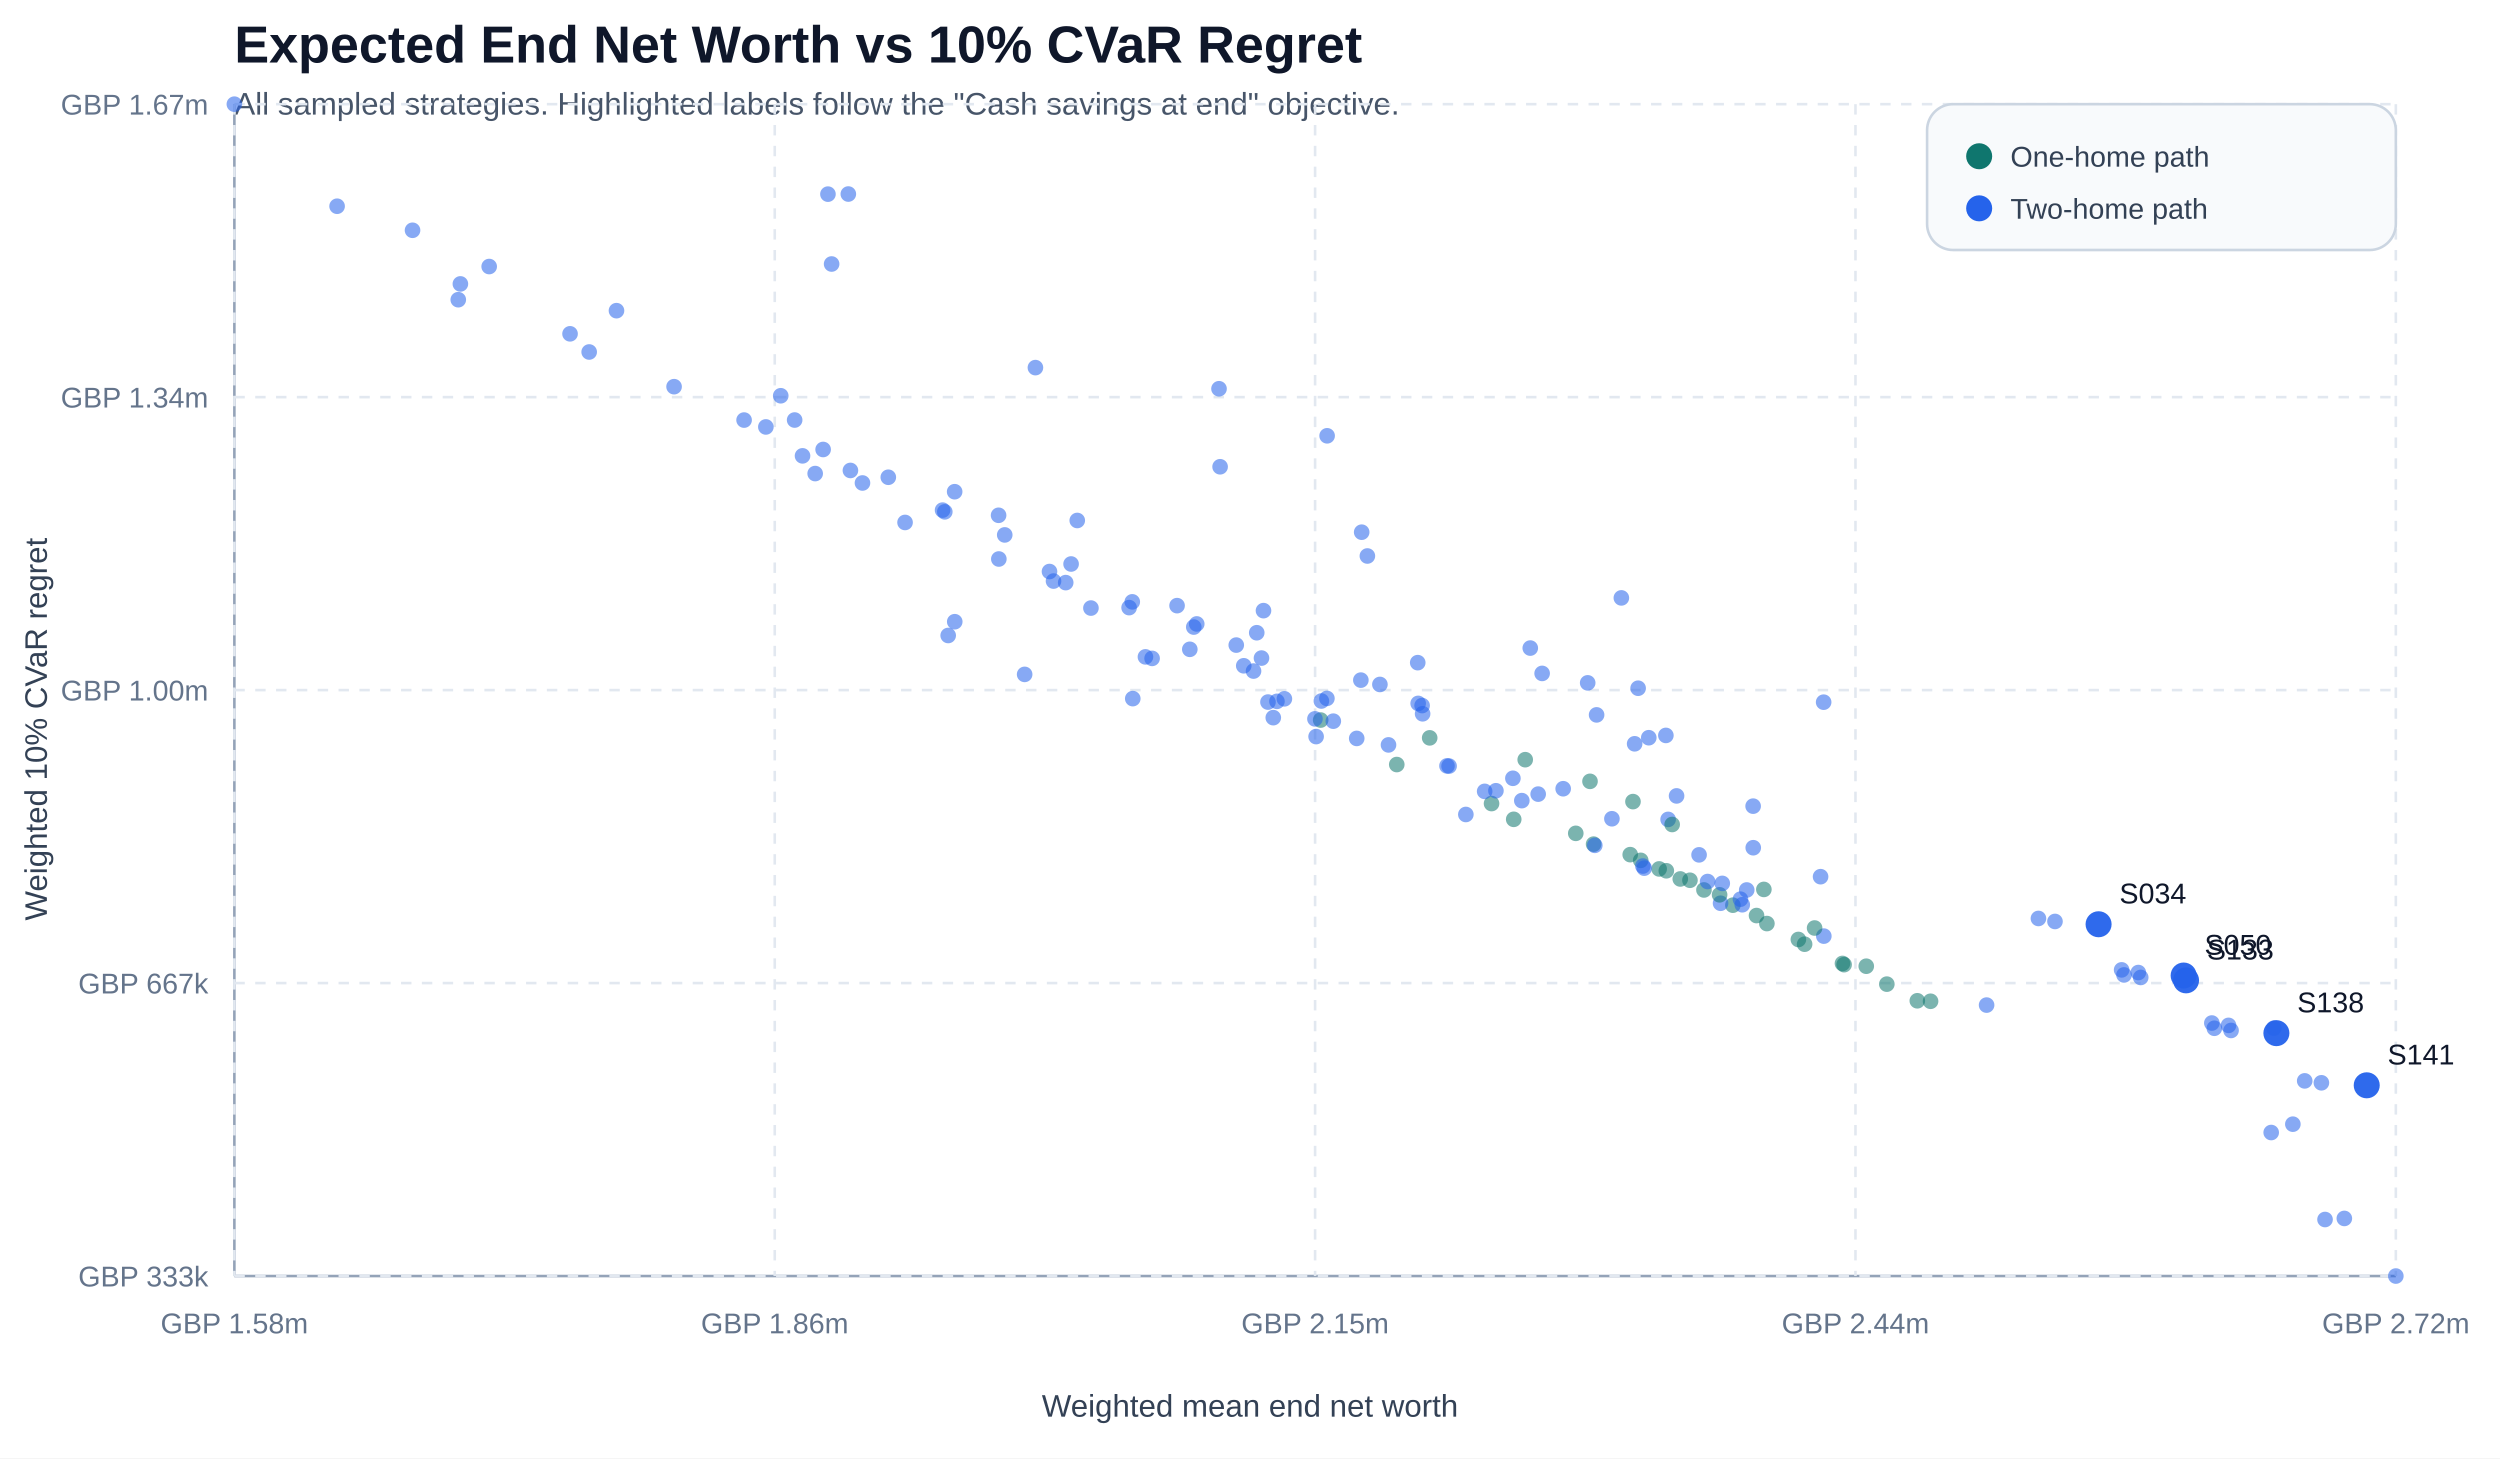
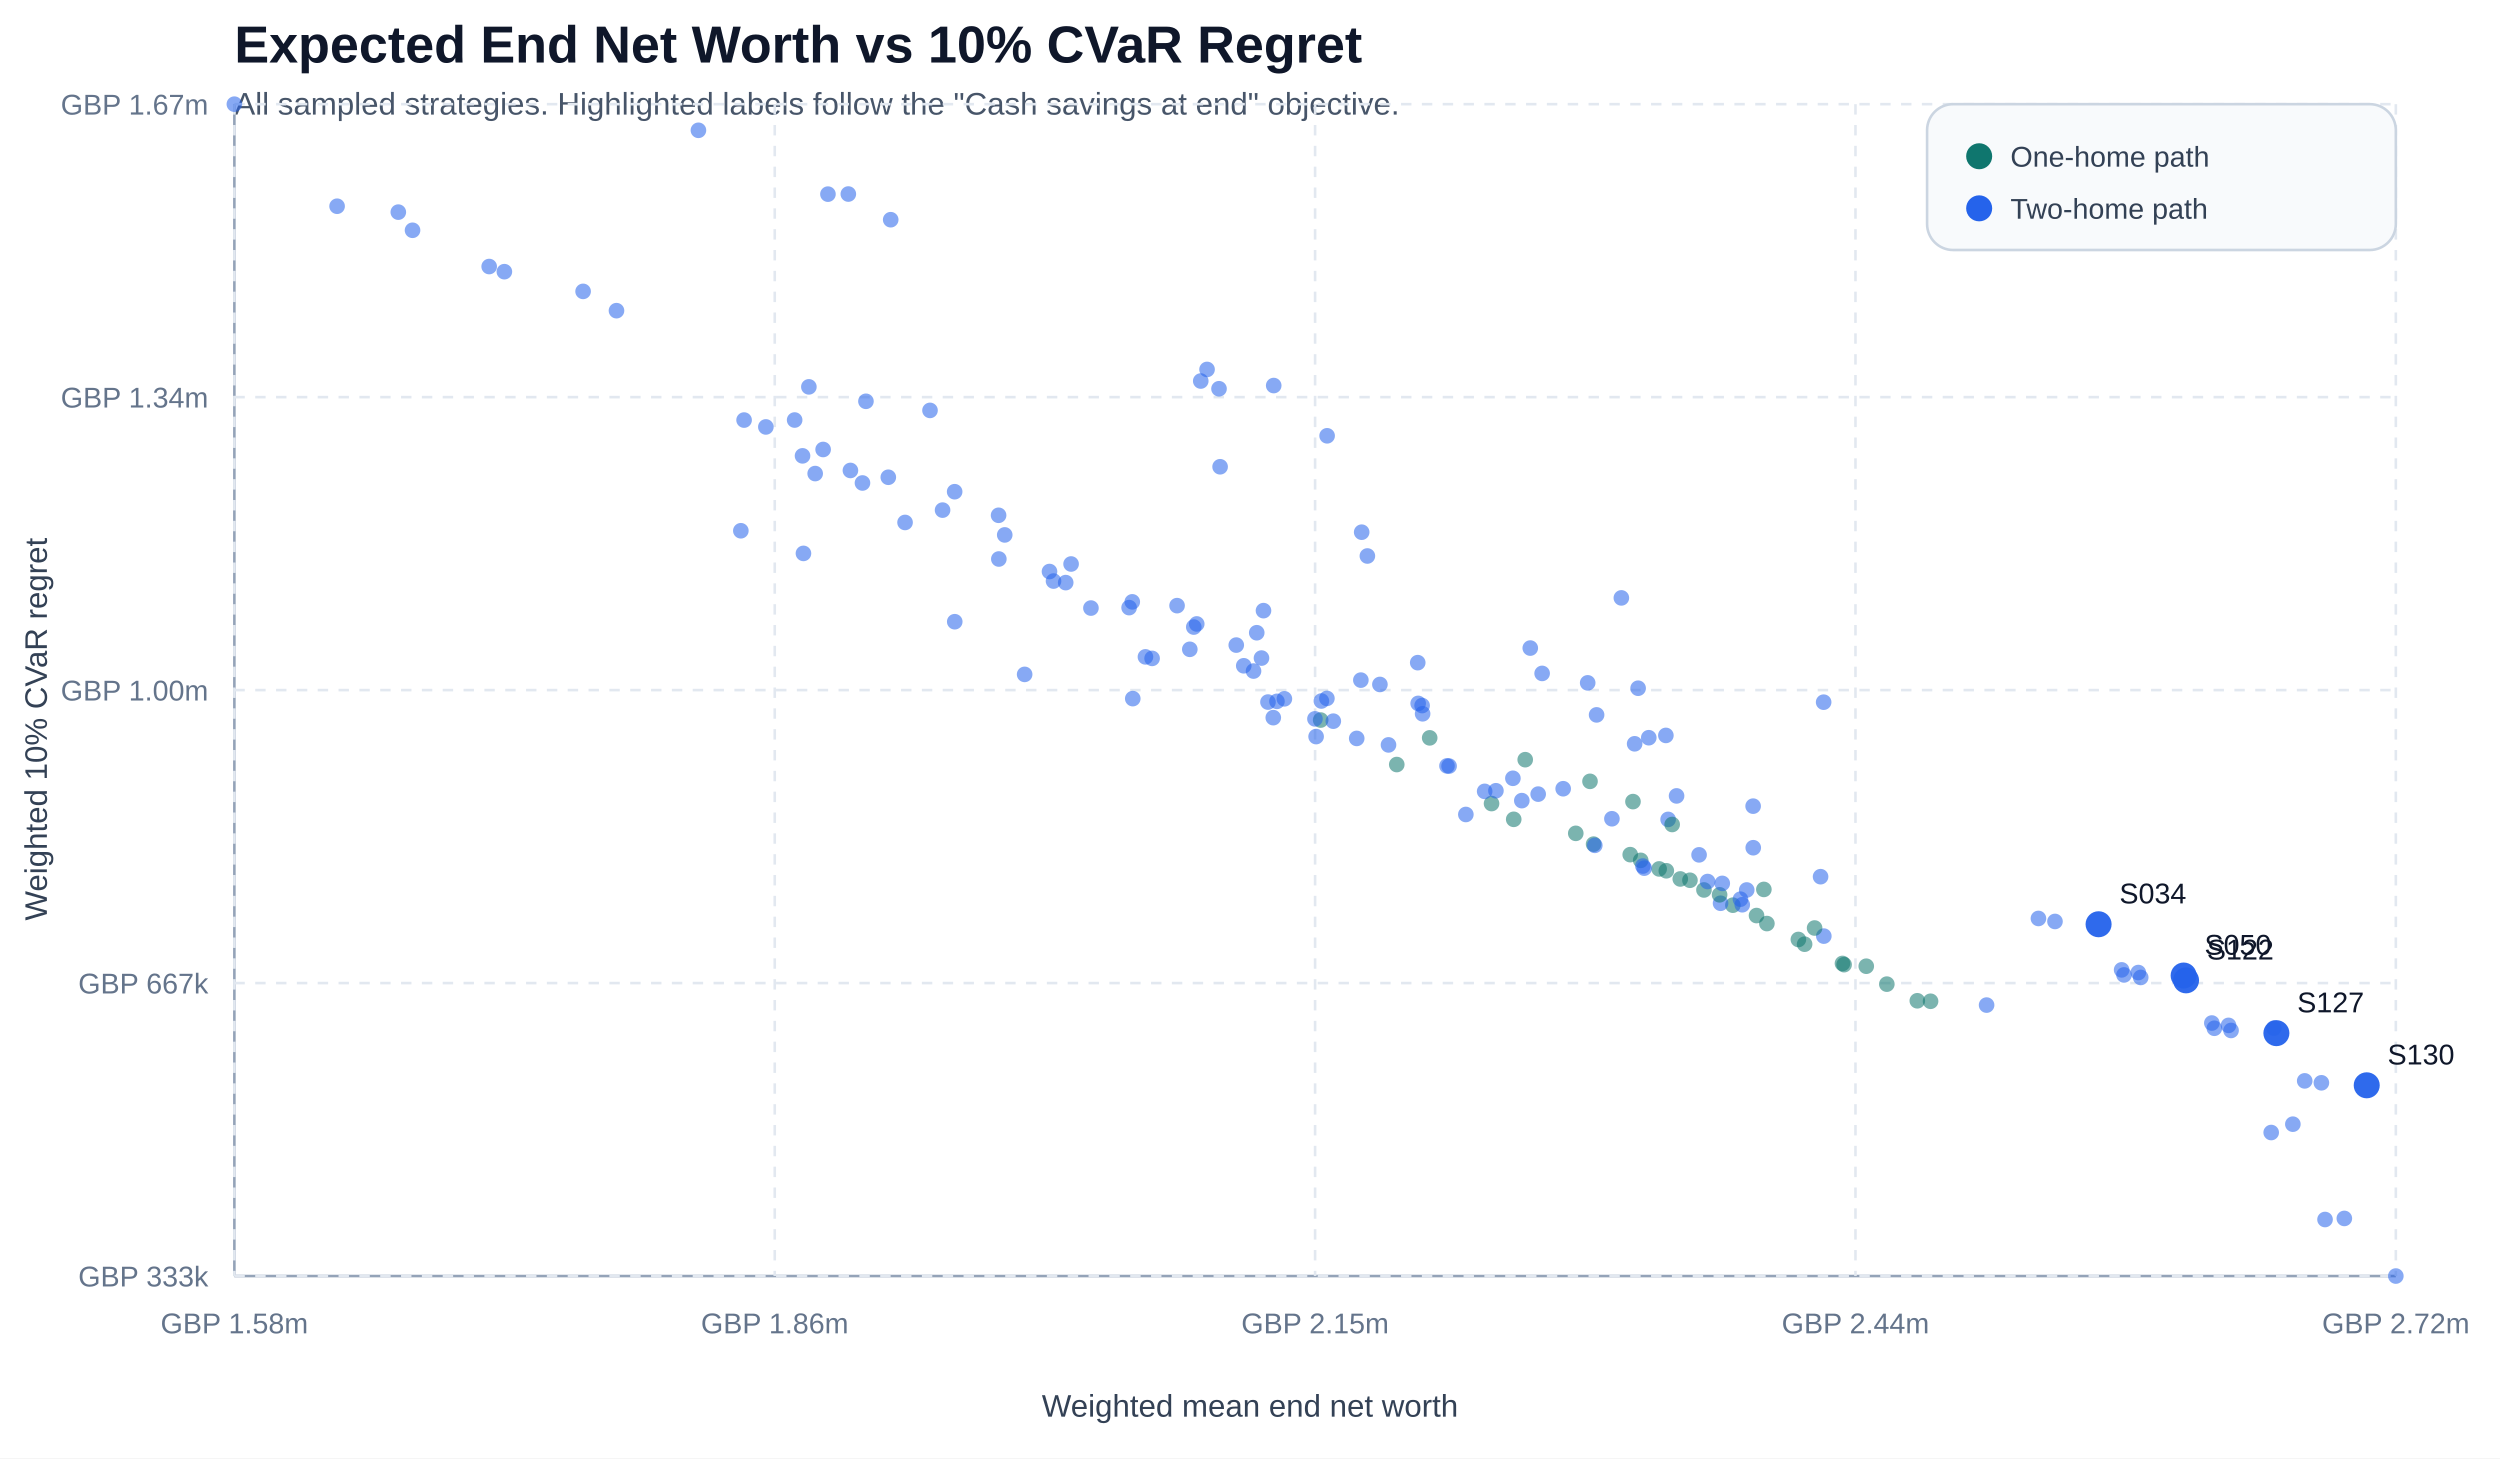
<svg xmlns="http://www.w3.org/2000/svg" width="960" height="560" viewBox="0 0 960 560">
  <rect width="960" height="560" fill="#ffffff" />
  <text x="90" y="24" font-size="20" font-family="Arial, sans-serif" font-weight="700" fill="#0f172a">Expected End Net Worth vs 10% CVaR Regret</text>
  <text x="90" y="44" font-size="12" font-family="Arial, sans-serif" fill="#475569">All sampled strategies. Highlighted labels follow the "Cash savings at end" objective.</text>
  <line x1="90" y1="490" x2="920" y2="490" stroke="#94a3b8" />
  <line x1="90" y1="40" x2="90" y2="490" stroke="#94a3b8" />
  <line x1="90" y1="40" x2="90" y2="490" stroke="#e2e8f0" stroke-dasharray="4 4" />
  <line x1="90" y1="490" x2="920" y2="490" stroke="#e2e8f0" stroke-dasharray="4 4" />
  <text x="90" y="512" text-anchor="middle" font-size="11" font-family="Arial, sans-serif" fill="#64748b">GBP 1.58m</text>
  <text x="80" y="494" text-anchor="end" font-size="11" font-family="Arial, sans-serif" fill="#64748b">GBP 333k</text>
  <line x1="297.5" y1="40" x2="297.5" y2="490" stroke="#e2e8f0" stroke-dasharray="4 4" />
  <line x1="90" y1="377.5" x2="920" y2="377.5" stroke="#e2e8f0" stroke-dasharray="4 4" />
  <text x="297.5" y="512" text-anchor="middle" font-size="11" font-family="Arial, sans-serif" fill="#64748b">GBP 1.86m</text>
  <text x="80" y="381.5" text-anchor="end" font-size="11" font-family="Arial, sans-serif" fill="#64748b">GBP 667k</text>
  <line x1="505" y1="40" x2="505" y2="490" stroke="#e2e8f0" stroke-dasharray="4 4" />
  <line x1="90" y1="265" x2="920" y2="265" stroke="#e2e8f0" stroke-dasharray="4 4" />
  <text x="505" y="512" text-anchor="middle" font-size="11" font-family="Arial, sans-serif" fill="#64748b">GBP 2.15m</text>
  <text x="80" y="269" text-anchor="end" font-size="11" font-family="Arial, sans-serif" fill="#64748b">GBP 1.00m</text>
  <line x1="712.5" y1="40" x2="712.5" y2="490" stroke="#e2e8f0" stroke-dasharray="4 4" />
  <line x1="90" y1="152.5" x2="920" y2="152.5" stroke="#e2e8f0" stroke-dasharray="4 4" />
  <text x="712.5" y="512" text-anchor="middle" font-size="11" font-family="Arial, sans-serif" fill="#64748b">GBP 2.44m</text>
  <text x="80" y="156.5" text-anchor="end" font-size="11" font-family="Arial, sans-serif" fill="#64748b">GBP 1.34m</text>
  <line x1="920" y1="40" x2="920" y2="490" stroke="#e2e8f0" stroke-dasharray="4 4" />
  <line x1="90" y1="40" x2="920" y2="40" stroke="#e2e8f0" stroke-dasharray="4 4" />
  <text x="920" y="512" text-anchor="middle" font-size="11" font-family="Arial, sans-serif" fill="#64748b">GBP 2.72m</text>
  <text x="80" y="44" text-anchor="end" font-size="11" font-family="Arial, sans-serif" fill="#64748b">GBP 1.67m</text>
  <polyline points="920,490" fill="none" stroke="#0f766e" stroke-width="2.5" />
  <circle cx="536.357" cy="293.584" r="3" fill="#0f766e" opacity="0.55" />
  <circle cx="581.266" cy="314.62" r="3" fill="#0f766e" opacity="0.55" />
  <circle cx="572.752" cy="308.566" r="3" fill="#0f766e" opacity="0.55" />
  <circle cx="611.939" cy="324.148" r="3" fill="#0f766e" opacity="0.55" />
  <circle cx="605.093" cy="320.006" r="3" fill="#0f766e" opacity="0.55" />
  <circle cx="626.005" cy="328.182" r="3" fill="#0f766e" opacity="0.55" />
  <circle cx="630.032" cy="330.374" r="3" fill="#0f766e" opacity="0.55" />
  <circle cx="507.136" cy="276.5" r="3" fill="#0f766e" opacity="0.55" />
  <circle cx="637.111" cy="333.664" r="3" fill="#0f766e" opacity="0.55" />
  <circle cx="548.999" cy="283.337" r="3" fill="#0f766e" opacity="0.55" />
  <circle cx="493.206" cy="268.352" r="3" fill="#2563eb" opacity="0.55" />
  <circle cx="639.868" cy="334.378" r="3" fill="#0f766e" opacity="0.55" />
  <circle cx="556.45" cy="294.17" r="3" fill="#2563eb" opacity="0.55" />
  <circle cx="533.185" cy="286.042" r="3" fill="#2563eb" opacity="0.55" />
  <circle cx="612.4" cy="324.614" r="3" fill="#2563eb" opacity="0.55" />
  <circle cx="645.226" cy="337.518" r="3" fill="#0f766e" opacity="0.55" />
  <circle cx="585.684" cy="291.719" r="3" fill="#0f766e" opacity="0.55" />
  <circle cx="456.886" cy="249.338" r="3" fill="#2563eb" opacity="0.55" />
  <circle cx="555.642" cy="294.105" r="3" fill="#2563eb" opacity="0.55" />
  <circle cx="507.412" cy="269.185" r="3" fill="#2563eb" opacity="0.55" />
  <circle cx="418.918" cy="233.496" r="3" fill="#2563eb" opacity="0.55" />
  <circle cx="584.376" cy="307.441" r="3" fill="#2563eb" opacity="0.55" />
  <circle cx="481.358" cy="257.686" r="3" fill="#2563eb" opacity="0.55" />
  <circle cx="648.939" cy="338.018" r="3" fill="#0f766e" opacity="0.55" />
  <circle cx="654.322" cy="341.744" r="3" fill="#0f766e" opacity="0.55" />
  <circle cx="477.601" cy="255.661" r="3" fill="#2563eb" opacity="0.55" />
  <circle cx="630.873" cy="332.556" r="3" fill="#2563eb" opacity="0.55" />
  <circle cx="484.412" cy="252.699" r="3" fill="#2563eb" opacity="0.55" />
  <circle cx="458.408" cy="240.79" r="3" fill="#2563eb" opacity="0.55" />
  <circle cx="383.555" cy="214.656" r="3" fill="#2563eb" opacity="0.55" />
  <circle cx="433.577" cy="233.325" r="3" fill="#2563eb" opacity="0.55" />
  <circle cx="403.006" cy="219.469" r="3" fill="#2563eb" opacity="0.55" />
  <circle cx="434.98" cy="268.269" r="3" fill="#2563eb" opacity="0.55" />
  <circle cx="610.562" cy="300.037" r="3" fill="#0f766e" opacity="0.55" />
  <circle cx="544.574" cy="270.106" r="3" fill="#2563eb" opacity="0.55" />
  <circle cx="529.886" cy="262.833" r="3" fill="#2563eb" opacity="0.55" />
  <circle cx="411.298" cy="216.575" r="3" fill="#2563eb" opacity="0.55" />
  <circle cx="670.74" cy="341.754" r="3" fill="#2563eb" opacity="0.55" />
  <circle cx="673.203" cy="309.56" r="3" fill="#2563eb" opacity="0.55" />
  <circle cx="511.989" cy="276.93" r="3" fill="#2563eb" opacity="0.55" />
  <circle cx="665.429" cy="347.592" r="3" fill="#0f766e" opacity="0.55" />
  <circle cx="669.032" cy="347.423" r="3" fill="#2563eb" opacity="0.55" />
  <circle cx="590.659" cy="304.942" r="3" fill="#2563eb" opacity="0.55" />
  <circle cx="409.229" cy="223.723" r="3" fill="#2563eb" opacity="0.55" />
  <circle cx="347.541" cy="200.623" r="3" fill="#2563eb" opacity="0.55" />
  <circle cx="673.246" cy="325.525" r="3" fill="#2563eb" opacity="0.55" />
  <circle cx="509.531" cy="268.19" r="3" fill="#2563eb" opacity="0.55" />
  <circle cx="434.792" cy="231.111" r="3" fill="#2563eb" opacity="0.55" />
  <circle cx="660.694" cy="346.85" r="3" fill="#2563eb" opacity="0.55" />
  <circle cx="361.945" cy="195.886" r="3" fill="#2563eb" opacity="0.55" />
  <circle cx="385.816" cy="205.407" r="3" fill="#2563eb" opacity="0.55" />
  <circle cx="600.258" cy="302.873" r="3" fill="#2563eb" opacity="0.55" />
  <circle cx="643.803" cy="305.628" r="3" fill="#2563eb" opacity="0.55" />
  <circle cx="920" cy="490" r="3" fill="#2563eb" opacity="0.55" />
  <circle cx="668.329" cy="345.286" r="3" fill="#2563eb" opacity="0.55" />
  <circle cx="618.974" cy="314.402" r="3" fill="#2563eb" opacity="0.55" />
  <circle cx="633.128" cy="283.283" r="3" fill="#2563eb" opacity="0.55" />
  <circle cx="490.347" cy="269.316" r="3" fill="#2563eb" opacity="0.55" />
  <circle cx="652.444" cy="328.262" r="3" fill="#2563eb" opacity="0.55" />
  <circle cx="592.178" cy="258.593" r="3" fill="#2563eb" opacity="0.55" />
  <circle cx="639.697" cy="282.403" r="3" fill="#2563eb" opacity="0.55" />
  <circle cx="678.488" cy="354.647" r="3" fill="#0f766e" opacity="0.55" />
  <circle cx="580.952" cy="298.865" r="3" fill="#2563eb" opacity="0.55" />
  <circle cx="640.558" cy="314.653" r="3" fill="#2563eb" opacity="0.55" />
  <circle cx="900.225" cy="467.879" r="3" fill="#2563eb" opacity="0.55" />
  <circle cx="700.348" cy="359.465" r="3" fill="#2563eb" opacity="0.55" />
  <circle cx="892.812" cy="468.293" r="3" fill="#2563eb" opacity="0.55" />
  <circle cx="520.978" cy="283.553" r="3" fill="#2563eb" opacity="0.55" />
  <circle cx="562.885" cy="312.762" r="3" fill="#2563eb" opacity="0.55" />
  <circle cx="341.109" cy="183.266" r="3" fill="#2563eb" opacity="0.55" />
  <circle cx="660.326" cy="343.607" r="3" fill="#0f766e" opacity="0.55" />
  <circle cx="629.04" cy="264.281" r="3" fill="#2563eb" opacity="0.55" />
  <circle cx="504.938" cy="276.045" r="3" fill="#2563eb" opacity="0.55" />
  <circle cx="872.139" cy="434.892" r="3" fill="#2563eb" opacity="0.55" />
  <circle cx="880.457" cy="431.684" r="3" fill="#2563eb" opacity="0.55" />
  <circle cx="326.561" cy="180.656" r="3" fill="#2563eb" opacity="0.55" />
  <circle cx="313.028" cy="181.851" r="3" fill="#2563eb" opacity="0.55" />
  <circle cx="908.824" cy="416.758" r="5" fill="#2563eb" opacity="0.95" />
-   <text x="916.824" y="408.758" font-size="11" font-family="Arial, sans-serif" fill="#0f172a">S141</text>
+   <text x="916.824" y="408.758" font-size="11" font-family="Arial, sans-serif" fill="#0f172a">S130</text>
  <circle cx="331.189" cy="185.466" r="3" fill="#2563eb" opacity="0.55" />
  <circle cx="587.624" cy="248.859" r="3" fill="#2563eb" opacity="0.55" />
  <circle cx="891.417" cy="415.797" r="3" fill="#2563eb" opacity="0.55" />
  <circle cx="609.672" cy="262.217" r="3" fill="#2563eb" opacity="0.55" />
  <circle cx="692.968" cy="362.573" r="3" fill="#0f766e" opacity="0.55" />
  <circle cx="474.724" cy="247.715" r="3" fill="#2563eb" opacity="0.55" />
-   <circle cx="362.801" cy="196.547" r="3" fill="#2563eb" opacity="0.55" />
  <circle cx="885.004" cy="415.056" r="3" fill="#2563eb" opacity="0.55" />
  <circle cx="661.35" cy="339.225" r="3" fill="#2563eb" opacity="0.55" />
  <circle cx="655.727" cy="338.509" r="3" fill="#2563eb" opacity="0.55" />
  <circle cx="294.089" cy="163.942" r="3" fill="#2563eb" opacity="0.55" />
  <circle cx="613.092" cy="274.515" r="3" fill="#2563eb" opacity="0.55" />
  <circle cx="627.702" cy="285.619" r="3" fill="#2563eb" opacity="0.55" />
  <circle cx="874.133" cy="396.731" r="5" fill="#2563eb" opacity="0.95" />
-   <text x="882.133" y="388.731" font-size="11" font-family="Arial, sans-serif" fill="#0f172a">S138</text>
+   <text x="882.133" y="388.731" font-size="11" font-family="Arial, sans-serif" fill="#0f172a">S127</text>
  <circle cx="525.074" cy="213.501" r="3" fill="#2563eb" opacity="0.55" />
  <circle cx="873.165" cy="394.814" r="3" fill="#2563eb" opacity="0.55" />
  <circle cx="285.73" cy="161.307" r="3" fill="#2563eb" opacity="0.55" />
  <circle cx="485.18" cy="234.486" r="3" fill="#2563eb" opacity="0.55" />
  <circle cx="316.08" cy="172.604" r="3" fill="#2563eb" opacity="0.55" />
  <circle cx="856.726" cy="395.698" r="3" fill="#2563eb" opacity="0.55" />
  <circle cx="570.106" cy="303.885" r="3" fill="#2563eb" opacity="0.55" />
  <circle cx="855.759" cy="393.746" r="3" fill="#2563eb" opacity="0.55" />
  <circle cx="574.432" cy="303.65" r="3" fill="#2563eb" opacity="0.55" />
  <circle cx="850.313" cy="394.852" r="3" fill="#2563eb" opacity="0.55" />
  <circle cx="849.345" cy="392.844" r="3" fill="#2563eb" opacity="0.55" />
  <circle cx="708.137" cy="370.435" r="3" fill="#0f766e" opacity="0.55" />
  <circle cx="762.85" cy="385.955" r="3" fill="#2563eb" opacity="0.55" />
  <circle cx="522.567" cy="261.167" r="3" fill="#2563eb" opacity="0.55" />
  <circle cx="839.442" cy="376.455" r="5" fill="#2563eb" opacity="0.95" />
-   <text x="847.442" y="368.455" font-size="11" font-family="Arial, sans-serif" fill="#0f172a">S133</text>
+   <text x="847.442" y="368.455" font-size="11" font-family="Arial, sans-serif" fill="#0f172a">S122</text>
  <circle cx="699.1" cy="336.646" r="3" fill="#2563eb" opacity="0.55" />
  <circle cx="838.519" cy="374.605" r="5" fill="#2563eb" opacity="0.95" />
  <text x="846.519" y="366.605" font-size="11" font-family="Arial, sans-serif" fill="#0f172a">S050</text>
  <circle cx="442.407" cy="252.821" r="3" fill="#2563eb" opacity="0.55" />
  <circle cx="822.035" cy="375.343" r="3" fill="#2563eb" opacity="0.55" />
  <circle cx="439.851" cy="252.237" r="3" fill="#2563eb" opacity="0.55" />
  <circle cx="821.115" cy="373.46" r="3" fill="#2563eb" opacity="0.55" />
  <circle cx="544.408" cy="254.459" r="3" fill="#2563eb" opacity="0.55" />
  <circle cx="546.088" cy="270.938" r="3" fill="#2563eb" opacity="0.55" />
  <circle cx="815.622" cy="374.372" r="3" fill="#2563eb" opacity="0.55" />
  <circle cx="814.703" cy="372.432" r="3" fill="#2563eb" opacity="0.55" />
  <circle cx="627.063" cy="307.816" r="3" fill="#0f766e" opacity="0.55" />
  <circle cx="631.384" cy="333.375" r="3" fill="#2563eb" opacity="0.55" />
  <circle cx="366.622" cy="238.738" r="3" fill="#2563eb" opacity="0.55" />
  <circle cx="468.519" cy="179.238" r="3" fill="#2563eb" opacity="0.55" />
  <circle cx="522.884" cy="204.362" r="3" fill="#2563eb" opacity="0.55" />
  <circle cx="741.334" cy="384.488" r="3" fill="#0f766e" opacity="0.55" />
  <circle cx="736.248" cy="384.299" r="3" fill="#0f766e" opacity="0.55" />
  <circle cx="482.589" cy="242.973" r="3" fill="#2563eb" opacity="0.55" />
  <circle cx="805.856" cy="354.913" r="5" fill="#2563eb" opacity="0.95" />
  <text x="813.856" y="346.913" font-size="11" font-family="Arial, sans-serif" fill="#0f172a">S034</text>
  <circle cx="459.547" cy="239.593" r="3" fill="#2563eb" opacity="0.55" />
  <circle cx="724.542" cy="377.911" r="3" fill="#0f766e" opacity="0.55" />
  <circle cx="789.113" cy="353.842" r="3" fill="#2563eb" opacity="0.55" />
  <circle cx="674.506" cy="351.573" r="3" fill="#0f766e" opacity="0.55" />
  <circle cx="782.758" cy="352.689" r="3" fill="#2563eb" opacity="0.55" />
  <circle cx="716.645" cy="371.027" r="3" fill="#0f766e" opacity="0.55" />
  <circle cx="707.506" cy="369.962" r="3" fill="#0f766e" opacity="0.55" />
-   <circle cx="258.844" cy="148.486" r="3" fill="#2563eb" opacity="0.55" />
  <circle cx="690.578" cy="360.757" r="3" fill="#0f766e" opacity="0.55" />
-   <circle cx="413.666" cy="199.865" r="3" fill="#2563eb" opacity="0.55" />
  <circle cx="696.806" cy="356.356" r="3" fill="#0f766e" opacity="0.55" />
  <circle cx="488.939" cy="275.579" r="3" fill="#2563eb" opacity="0.55" />
  <circle cx="505.385" cy="282.846" r="3" fill="#2563eb" opacity="0.55" />
-   <circle cx="218.898" cy="128.186" r="3" fill="#2563eb" opacity="0.55" />
  <circle cx="677.325" cy="341.54" r="3" fill="#0f766e" opacity="0.55" />
-   <circle cx="397.6" cy="141.167" r="3" fill="#2563eb" opacity="0.55" />
  <circle cx="642.112" cy="316.605" r="3" fill="#0f766e" opacity="0.55" />
-   <circle cx="364.104" cy="244.027" r="3" fill="#2563eb" opacity="0.55" />
  <circle cx="393.461" cy="258.964" r="3" fill="#2563eb" opacity="0.55" />
  <circle cx="700.278" cy="269.639" r="3" fill="#2563eb" opacity="0.55" />
  <circle cx="404.552" cy="223.127" r="3" fill="#2563eb" opacity="0.55" />
  <circle cx="546.282" cy="274.095" r="3" fill="#2563eb" opacity="0.55" />
-   <circle cx="319.341" cy="101.377" r="3" fill="#2563eb" opacity="0.55" />
-   <circle cx="226.245" cy="135.163" r="3" fill="#2563eb" opacity="0.55" />
-   <circle cx="299.799" cy="151.971" r="3" fill="#2563eb" opacity="0.55" />
  <circle cx="622.601" cy="229.591" r="3" fill="#2563eb" opacity="0.55" />
-   <circle cx="176.788" cy="109.023" r="3" fill="#2563eb" opacity="0.55" />
  <circle cx="486.902" cy="269.593" r="3" fill="#2563eb" opacity="0.55" />
+   <circle cx="461.087" cy="146.311" r="3" fill="#2563eb" opacity="0.55" />
+   <circle cx="332.522" cy="154.1" r="3" fill="#2563eb" opacity="0.55" />
  <circle cx="451.993" cy="232.566" r="3" fill="#2563eb" opacity="0.55" />
-   <circle cx="175.976" cy="115.087" r="3" fill="#2563eb" opacity="0.55" />
+   <circle cx="284.484" cy="203.813" r="3" fill="#2563eb" opacity="0.55" />
  <circle cx="509.613" cy="167.347" r="3" fill="#2563eb" opacity="0.55" />
+   <circle cx="463.509" cy="141.868" r="3" fill="#2563eb" opacity="0.55" />
+   <circle cx="489.105" cy="148.053" r="3" fill="#2563eb" opacity="0.55" />
+   <circle cx="308.525" cy="212.506" r="3" fill="#2563eb" opacity="0.55" />
  <circle cx="383.457" cy="197.872" r="3" fill="#2563eb" opacity="0.55" />
  <circle cx="366.585" cy="188.816" r="3" fill="#2563eb" opacity="0.55" />
  <circle cx="468.102" cy="149.28" r="3" fill="#2563eb" opacity="0.55" />
+   <circle cx="357.123" cy="157.594" r="3" fill="#2563eb" opacity="0.55" />
+   <circle cx="310.607" cy="148.556" r="3" fill="#2563eb" opacity="0.55" />
  <circle cx="308.172" cy="175.047" r="3" fill="#2563eb" opacity="0.55" />
+   <circle cx="342.029" cy="84.367" r="3" fill="#2563eb" opacity="0.55" />
+   <circle cx="223.911" cy="111.892" r="3" fill="#2563eb" opacity="0.55" />
  <circle cx="305.141" cy="161.291" r="3" fill="#2563eb" opacity="0.55" />
  <circle cx="236.728" cy="119.298" r="3" fill="#2563eb" opacity="0.55" />
+   <circle cx="268.195" cy="50.037" r="3" fill="#2563eb" opacity="0.55" />
+   <circle cx="152.951" cy="81.459" r="3" fill="#2563eb" opacity="0.55" />
+   <circle cx="193.678" cy="104.325" r="3" fill="#2563eb" opacity="0.55" />
  <circle cx="325.758" cy="74.51" r="3" fill="#2563eb" opacity="0.55" />
  <circle cx="317.931" cy="74.55" r="3" fill="#2563eb" opacity="0.55" />
  <circle cx="187.846" cy="102.351" r="3" fill="#2563eb" opacity="0.55" />
  <circle cx="158.413" cy="88.43" r="3" fill="#2563eb" opacity="0.55" />
  <circle cx="129.443" cy="79.194" r="3" fill="#2563eb" opacity="0.55" />
  <circle cx="90" cy="40" r="3" fill="#2563eb" opacity="0.55" />
  <text x="480" y="544" text-anchor="middle" font-size="12" font-family="Arial, sans-serif" fill="#334155">Weighted mean end net worth</text>
  <text x="18" y="280" transform="rotate(-90 18 280)" text-anchor="middle" font-size="12" font-family="Arial, sans-serif" fill="#334155">Weighted 10% CVaR regret</text>
  <rect x="740" y="40" width="180" height="56" rx="10" fill="#f8fafc" stroke="#cbd5e1" />
  <circle cx="760" cy="60" r="5" fill="#0f766e" />
  <text x="772" y="64" font-size="11" font-family="Arial, sans-serif" fill="#334155">One-home path</text>
  <circle cx="760" cy="80" r="5" fill="#2563eb" />
  <text x="772" y="84" font-size="11" font-family="Arial, sans-serif" fill="#334155">Two-home path</text>
</svg>
